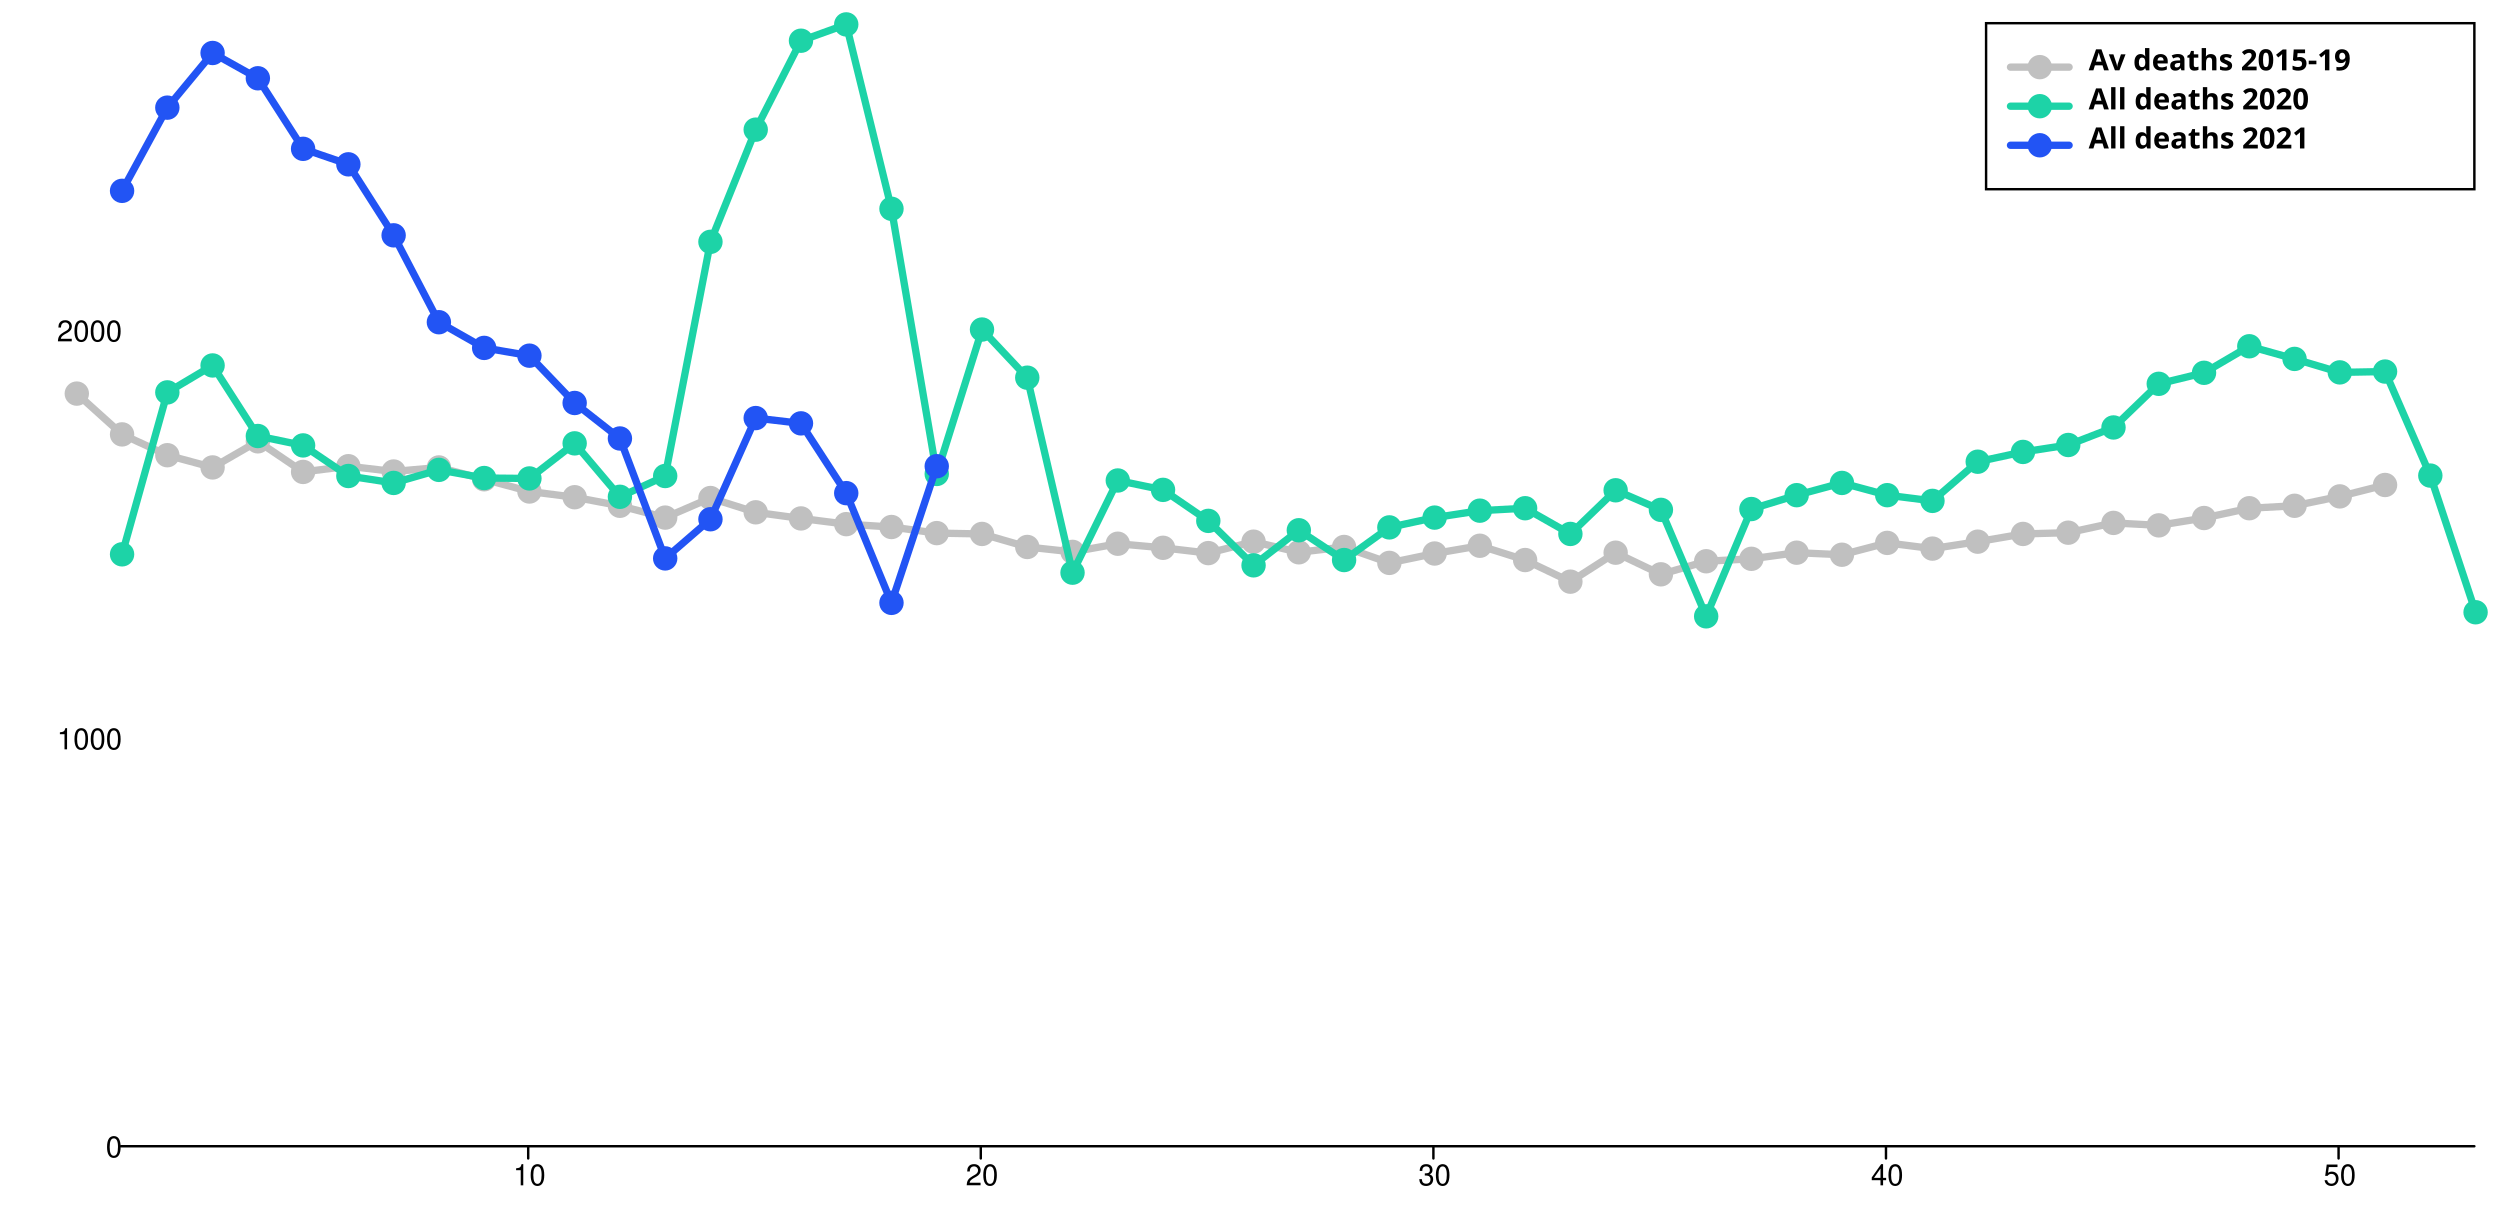
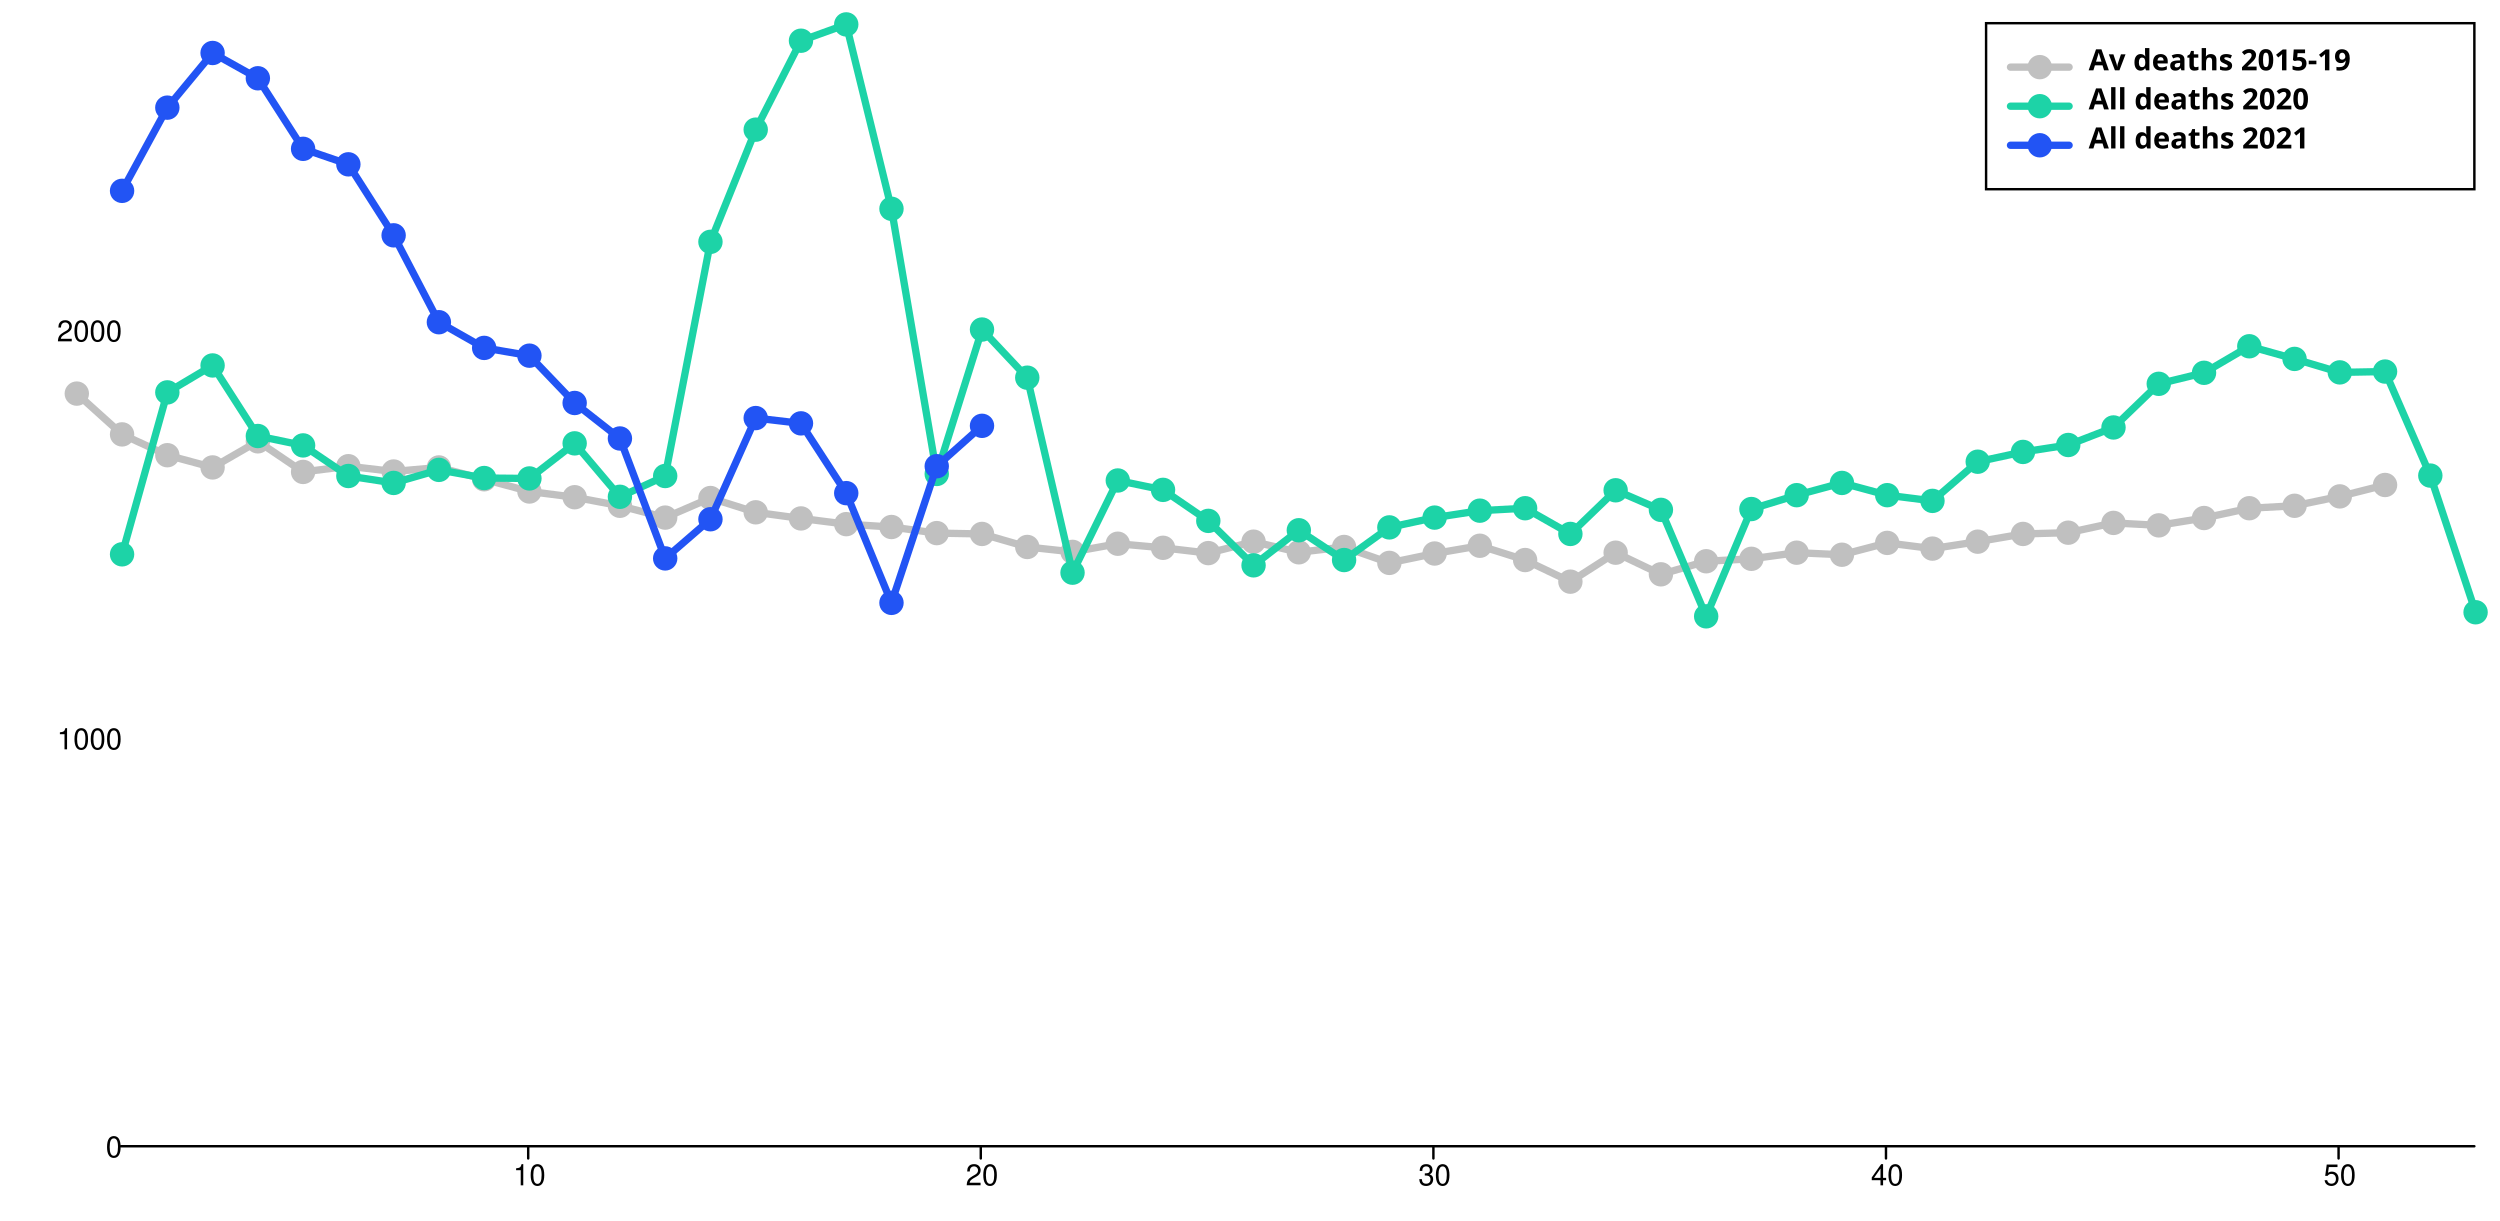
<svg xmlns="http://www.w3.org/2000/svg" width="1024" height="500" viewBox="0 0 1024 500" style="overflow:display" preserveAspectRatio="xMinYMin meet" overflow="visible">
  <defs>
    <style>
	.data-series path.line { fill-opacity: 0; stroke: black; }
	.data-series:hover path.line, .data-series.on path.line { cursor:pointer; }
	.data-series path.line.dotted { stroke-dasharray: 12 20 }
	#baseline:hover path.line, #baseline.on path.line { stroke-width: 5; }
	.data-series-0:hover circle, .data-series-0.on circle { display: inline; cursor:pointer; }
	#all-deaths-2020-under65:hover path.line, #all-deaths-2020-under65.on path.line { stroke-width: 5; }
	.data-series-1:hover circle, .data-series-1.on circle { display: inline; cursor:pointer; }
	#all-deaths-2021-under65:hover path.line, #all-deaths-2021-under65.on path.line { stroke-width: 5; }
	.data-series-2:hover circle, .data-series-2.on circle { display: inline; cursor:pointer; }
	.key rect { fill:transparent;stroke-width:1;stroke:black; }
	.key text { text-anchor:start;dominant-baseline:hanging;font-weight:bold;fill:black;stroke-width:0;font-family:sans-serif; }
	.graph-grid { font-family: "Helvetica Neue",Helvetica,Arial,"Lucida Grande",sans-serif; }
	.graph-grid line { stroke: black; stroke-width: 1; stroke-linecap: round; }
	.graph-grid.graph-grid-x text { text-anchor: middle; dominant-baseline: hanging; transform: translateY(10px); }
	.graph-grid.graph-grid-y text { text-anchor: end; dominant-baseline: middle; transform: translateX(-10px); }
	</style>
  </defs>
  <g class="graph-grid graph-grid-y">
    <line x1="49.50" y1="469.50" x2="1013.50" y2="469.50" data-left="50" />
    <text x="60" y="470" text-anchor="end">0</text>
    <text x="60" y="302.91" text-anchor="end">1000</text>
    <text x="60" y="135.819" text-anchor="end">2000</text>
    <text style="text-anchor:middle;dominant-baseline:hanging;font-weight:bold;transform: translateY(240px) rotate(-90deg);" />
  </g>
  <g class="graph-grid graph-grid-x">
    <line class="tick" x1="216.35" y1="469.50" x2="216.35" y2="474.50" />
    <text x="216.846" y="470" text-anchor="middle">10</text>
    <line class="tick" x1="401.73" y1="469.50" x2="401.73" y2="474.50" />
    <text x="402.231" y="470" text-anchor="middle">20</text>
    <line class="tick" x1="587.12" y1="469.50" x2="587.12" y2="474.50" />
    <text x="587.615" y="470" text-anchor="middle">30</text>
    <line class="tick" x1="772.50" y1="469.50" x2="772.50" y2="474.50" />
    <text x="773" y="470" text-anchor="middle">40</text>
    <line class="tick" x1="957.88" y1="469.50" x2="957.88" y2="474.50" />
    <text x="958.385" y="470" text-anchor="middle">50</text>
    <text style="text-anchor:middle;dominant-baseline:hanging;font-weight:bold;transform: translateY(240px) rotate(-90deg);" />
  </g>
  <g id="baseline" class="data-series data-series-0">
    <path d="M 31.46,161.22L 50.00,177.93L 68.54,186.45L 87.08,191.46L 105.62,180.77L 124.15,193.30L 142.69,190.96L 161.23,193.13L 179.77,191.46L 198.31,196.31L 216.85,201.32L 235.38,203.66L 253.92,207.17L 272.46,212.01L 291.00,203.99L 309.54,209.84L 328.08,212.35L 346.62,214.69L 365.15,215.86L 383.69,218.36L 402.23,218.70L 420.77,224.04L 439.31,226.05L 457.85,222.71L 476.38,224.38L 494.92,226.55L 513.46,221.87L 532.00,226.22L 550.54,224.04L 569.08,230.56L 587.62,226.72L 606.15,223.54L 624.69,229.39L 643.23,238.25L 661.77,226.38L 680.31,235.24L 698.85,229.89L 717.38,228.89L 735.92,226.38L 754.46,227.22L 773.00,222.37L 791.54,224.71L 810.08,221.87L 828.62,218.70L 847.15,218.19L 865.69,214.18L 884.23,215.19L 902.77,212.18L 921.31,208.17L 939.85,207.17L 958.38,203.32L 976.92,198.65" class="line" style="stroke:silver" stroke-width="3" stroke-linecap="round" />
    <circle cx="31.46" cy="161.22" data-y="1848.00" data-x="0" r="5" fill="silver" />
    <circle cx="50.00" cy="177.93" data-y="1748.00" data-x="1" r="5" fill="silver" />
    <circle cx="68.54" cy="186.45" data-y="1697.00" data-x="2" r="5" fill="silver" />
    <circle cx="87.08" cy="191.46" data-y="1667.00" data-x="3" r="5" fill="silver" />
    <circle cx="105.62" cy="180.77" data-y="1731.00" data-x="4" r="5" fill="silver" />
    <circle cx="124.15" cy="193.30" data-y="1656.00" data-x="5" r="5" fill="silver" />
    <circle cx="142.69" cy="190.96" data-y="1670.00" data-x="6" r="5" fill="silver" />
    <circle cx="161.23" cy="193.13" data-y="1657.00" data-x="7" r="5" fill="silver" />
    <circle cx="179.77" cy="191.46" data-y="1667.00" data-x="8" r="5" fill="silver" />
    <circle cx="198.31" cy="196.31" data-y="1638.00" data-x="9" r="5" fill="silver" />
    <circle cx="216.85" cy="201.32" data-y="1608.00" data-x="10" r="5" fill="silver" />
    <circle cx="235.38" cy="203.66" data-y="1594.00" data-x="11" r="5" fill="silver" />
    <circle cx="253.92" cy="207.17" data-y="1573.00" data-x="12" r="5" fill="silver" />
    <circle cx="272.46" cy="212.01" data-y="1544.00" data-x="13" r="5" fill="silver" />
    <circle cx="291.00" cy="203.99" data-y="1592.00" data-x="14" r="5" fill="silver" />
    <circle cx="309.54" cy="209.84" data-y="1557.00" data-x="15" r="5" fill="silver" />
    <circle cx="328.08" cy="212.35" data-y="1542.00" data-x="16" r="5" fill="silver" />
    <circle cx="346.62" cy="214.69" data-y="1528.00" data-x="17" r="5" fill="silver" />
    <circle cx="365.15" cy="215.86" data-y="1521.00" data-x="18" r="5" fill="silver" />
    <circle cx="383.69" cy="218.36" data-y="1506.00" data-x="19" r="5" fill="silver" />
    <circle cx="402.23" cy="218.70" data-y="1504.00" data-x="20" r="5" fill="silver" />
    <circle cx="420.77" cy="224.04" data-y="1472.00" data-x="21" r="5" fill="silver" />
    <circle cx="439.31" cy="226.05" data-y="1460.00" data-x="22" r="5" fill="silver" />
    <circle cx="457.85" cy="222.71" data-y="1480.00" data-x="23" r="5" fill="silver" />
    <circle cx="476.38" cy="224.38" data-y="1470.00" data-x="24" r="5" fill="silver" />
    <circle cx="494.92" cy="226.55" data-y="1457.00" data-x="25" r="5" fill="silver" />
    <circle cx="513.46" cy="221.87" data-y="1485.00" data-x="26" r="5" fill="silver" />
    <circle cx="532.00" cy="226.22" data-y="1459.00" data-x="27" r="5" fill="silver" />
    <circle cx="550.54" cy="224.04" data-y="1472.00" data-x="28" r="5" fill="silver" />
    <circle cx="569.08" cy="230.56" data-y="1433.00" data-x="29" r="5" fill="silver" />
    <circle cx="587.62" cy="226.72" data-y="1456.00" data-x="30" r="5" fill="silver" />
    <circle cx="606.15" cy="223.54" data-y="1475.00" data-x="31" r="5" fill="silver" />
    <circle cx="624.69" cy="229.39" data-y="1440.00" data-x="32" r="5" fill="silver" />
    <circle cx="643.23" cy="238.25" data-y="1387.00" data-x="33" r="5" fill="silver" />
    <circle cx="661.77" cy="226.38" data-y="1458.00" data-x="34" r="5" fill="silver" />
    <circle cx="680.31" cy="235.24" data-y="1405.00" data-x="35" r="5" fill="silver" />
    <circle cx="698.85" cy="229.89" data-y="1437.00" data-x="36" r="5" fill="silver" />
    <circle cx="717.38" cy="228.89" data-y="1443.00" data-x="37" r="5" fill="silver" />
    <circle cx="735.92" cy="226.38" data-y="1458.00" data-x="38" r="5" fill="silver" />
    <circle cx="754.46" cy="227.22" data-y="1453.00" data-x="39" r="5" fill="silver" />
    <circle cx="773.00" cy="222.37" data-y="1482.00" data-x="40" r="5" fill="silver" />
    <circle cx="791.54" cy="224.71" data-y="1468.00" data-x="41" r="5" fill="silver" />
    <circle cx="810.08" cy="221.87" data-y="1485.00" data-x="42" r="5" fill="silver" />
    <circle cx="828.62" cy="218.70" data-y="1504.00" data-x="43" r="5" fill="silver" />
    <circle cx="847.15" cy="218.19" data-y="1507.00" data-x="44" r="5" fill="silver" />
    <circle cx="865.69" cy="214.18" data-y="1531.00" data-x="45" r="5" fill="silver" />
    <circle cx="884.23" cy="215.19" data-y="1525.00" data-x="46" r="5" fill="silver" />
    <circle cx="902.77" cy="212.18" data-y="1543.00" data-x="47" r="5" fill="silver" />
    <circle cx="921.31" cy="208.17" data-y="1567.00" data-x="48" r="5" fill="silver" />
    <circle cx="939.85" cy="207.17" data-y="1573.00" data-x="49" r="5" fill="silver" />
    <circle cx="958.38" cy="203.32" data-y="1596.00" data-x="50" r="5" fill="silver" />
    <circle cx="976.92" cy="198.65" data-y="1624.00" data-x="51" r="5" fill="silver" />
  </g>
  <g id="all-deaths-2020-under65" class="data-series data-series-1">
    <path d="M 50.00,227.05L 68.54,160.72L 87.08,149.69L 105.62,178.59L 124.15,182.44L 142.69,194.97L 161.23,197.81L 179.77,192.46L 198.31,195.80L 216.85,195.97L 235.38,181.60L 253.92,203.49L 272.46,194.97L 291.00,99.06L 309.54,53.11L 328.08,16.68L 346.62,10.00L 365.15,85.52L 383.69,194.13L 402.23,134.98L 420.77,154.70L 439.31,234.57L 457.85,196.81L 476.38,200.65L 494.92,213.35L 513.46,231.56L 532.00,217.19L 550.54,229.39L 569.08,216.02L 587.62,212.01L 606.15,209.17L 624.69,208.17L 643.23,218.70L 661.77,200.82L 680.31,208.84L 698.85,252.45L 717.38,208.50L 735.92,202.82L 754.46,197.81L 773.00,202.82L 791.54,205.16L 810.08,189.12L 828.62,185.11L 847.15,182.27L 865.69,175.09L 884.23,157.21L 902.77,152.70L 921.31,141.83L 939.85,147.01L 958.38,152.53L 976.92,152.19L 995.46,194.80L 1014.00,250.78" class="line" style="stroke:#1DD3A7" stroke-width="3" stroke-linecap="round" />
    <circle cx="50.00" cy="227.05" data-y="1454.00" data-x="1" r="5" fill="#1DD3A7" />
    <circle cx="68.54" cy="160.72" data-y="1851.00" data-x="2" r="5" fill="#1DD3A7" />
    <circle cx="87.08" cy="149.69" data-y="1917.00" data-x="3" r="5" fill="#1DD3A7" />
    <circle cx="105.62" cy="178.59" data-y="1744.00" data-x="4" r="5" fill="#1DD3A7" />
    <circle cx="124.15" cy="182.44" data-y="1721.00" data-x="5" r="5" fill="#1DD3A7" />
    <circle cx="142.69" cy="194.97" data-y="1646.00" data-x="6" r="5" fill="#1DD3A7" />
    <circle cx="161.23" cy="197.81" data-y="1629.00" data-x="7" r="5" fill="#1DD3A7" />
    <circle cx="179.77" cy="192.46" data-y="1661.00" data-x="8" r="5" fill="#1DD3A7" />
    <circle cx="198.31" cy="195.80" data-y="1641.00" data-x="9" r="5" fill="#1DD3A7" />
    <circle cx="216.85" cy="195.97" data-y="1640.00" data-x="10" r="5" fill="#1DD3A7" />
    <circle cx="235.38" cy="181.60" data-y="1726.00" data-x="11" r="5" fill="#1DD3A7" />
    <circle cx="253.92" cy="203.49" data-y="1595.00" data-x="12" r="5" fill="#1DD3A7" />
    <circle cx="272.46" cy="194.97" data-y="1646.00" data-x="13" r="5" fill="#1DD3A7" />
    <circle cx="291.00" cy="99.06" data-y="2220.00" data-x="14" r="5" fill="#1DD3A7" />
    <circle cx="309.54" cy="53.11" data-y="2495.00" data-x="15" r="5" fill="#1DD3A7" />
    <circle cx="328.08" cy="16.68" data-y="2713.00" data-x="16" r="5" fill="#1DD3A7" />
    <circle cx="346.62" cy="10.00" data-y="2753.00" data-x="17" r="5" fill="#1DD3A7" />
    <circle cx="365.15" cy="85.52" data-y="2301.00" data-x="18" r="5" fill="#1DD3A7" />
    <circle cx="383.69" cy="194.13" data-y="1651.00" data-x="19" r="5" fill="#1DD3A7" />
    <circle cx="402.23" cy="134.98" data-y="2005.00" data-x="20" r="5" fill="#1DD3A7" />
    <circle cx="420.77" cy="154.70" data-y="1887.00" data-x="21" r="5" fill="#1DD3A7" />
    <circle cx="439.31" cy="234.57" data-y="1409.00" data-x="22" r="5" fill="#1DD3A7" />
    <circle cx="457.85" cy="196.81" data-y="1635.00" data-x="23" r="5" fill="#1DD3A7" />
    <circle cx="476.38" cy="200.65" data-y="1612.00" data-x="24" r="5" fill="#1DD3A7" />
    <circle cx="494.92" cy="213.35" data-y="1536.00" data-x="25" r="5" fill="#1DD3A7" />
    <circle cx="513.46" cy="231.56" data-y="1427.00" data-x="26" r="5" fill="#1DD3A7" />
    <circle cx="532.00" cy="217.19" data-y="1513.00" data-x="27" r="5" fill="#1DD3A7" />
    <circle cx="550.54" cy="229.39" data-y="1440.00" data-x="28" r="5" fill="#1DD3A7" />
    <circle cx="569.08" cy="216.02" data-y="1520.00" data-x="29" r="5" fill="#1DD3A7" />
    <circle cx="587.62" cy="212.01" data-y="1544.00" data-x="30" r="5" fill="#1DD3A7" />
    <circle cx="606.15" cy="209.17" data-y="1561.00" data-x="31" r="5" fill="#1DD3A7" />
    <circle cx="624.69" cy="208.17" data-y="1567.00" data-x="32" r="5" fill="#1DD3A7" />
    <circle cx="643.23" cy="218.70" data-y="1504.00" data-x="33" r="5" fill="#1DD3A7" />
    <circle cx="661.77" cy="200.82" data-y="1611.00" data-x="34" r="5" fill="#1DD3A7" />
    <circle cx="680.31" cy="208.84" data-y="1563.00" data-x="35" r="5" fill="#1DD3A7" />
    <circle cx="698.85" cy="252.45" data-y="1302.00" data-x="36" r="5" fill="#1DD3A7" />
    <circle cx="717.38" cy="208.50" data-y="1565.00" data-x="37" r="5" fill="#1DD3A7" />
    <circle cx="735.92" cy="202.82" data-y="1599.00" data-x="38" r="5" fill="#1DD3A7" />
    <circle cx="754.46" cy="197.81" data-y="1629.00" data-x="39" r="5" fill="#1DD3A7" />
    <circle cx="773.00" cy="202.82" data-y="1599.00" data-x="40" r="5" fill="#1DD3A7" />
    <circle cx="791.54" cy="205.16" data-y="1585.00" data-x="41" r="5" fill="#1DD3A7" />
    <circle cx="810.08" cy="189.12" data-y="1681.00" data-x="42" r="5" fill="#1DD3A7" />
    <circle cx="828.62" cy="185.11" data-y="1705.00" data-x="43" r="5" fill="#1DD3A7" />
    <circle cx="847.15" cy="182.27" data-y="1722.00" data-x="44" r="5" fill="#1DD3A7" />
    <circle cx="865.69" cy="175.09" data-y="1765.00" data-x="45" r="5" fill="#1DD3A7" />
    <circle cx="884.23" cy="157.21" data-y="1872.00" data-x="46" r="5" fill="#1DD3A7" />
    <circle cx="902.77" cy="152.70" data-y="1899.00" data-x="47" r="5" fill="#1DD3A7" />
    <circle cx="921.31" cy="141.83" data-y="1964.00" data-x="48" r="5" fill="#1DD3A7" />
    <circle cx="939.85" cy="147.01" data-y="1933.00" data-x="49" r="5" fill="#1DD3A7" />
    <circle cx="958.38" cy="152.53" data-y="1900.00" data-x="50" r="5" fill="#1DD3A7" />
    <circle cx="976.92" cy="152.19" data-y="1902.00" data-x="51" r="5" fill="#1DD3A7" />
    <circle cx="995.46" cy="194.80" data-y="1647.00" data-x="52" r="5" fill="#1DD3A7" />
    <circle cx="1014.00" cy="250.78" data-y="1312.00" data-x="53" r="5" fill="#1DD3A7" />
  </g>
  <g id="all-deaths-2021-under65" class="data-series data-series-2">
-     <path d="M 50.00,78.17L 68.54,44.09L 87.08,21.70L 105.62,32.06L 124.15,60.96L 142.69,67.31L 161.23,96.39L 179.77,131.98L 198.31,142.50L 216.85,145.68L 235.38,165.06L 253.92,179.60L 272.46,228.72L 291.00,212.68L 309.54,171.24L 328.08,173.41L 346.62,201.99L 365.15,246.93L 383.69,190.96" class="line" style="stroke:#2254F4" stroke-width="3" stroke-linecap="round" />
+     <path d="M 50.00,78.17L 68.54,44.09L 87.08,21.70L 105.62,32.06L 124.15,60.96L 142.69,67.31L 161.23,96.39L 179.77,131.98L 198.31,142.50L 216.85,145.68L 235.38,165.06L 253.92,179.60L 272.46,228.72L 291.00,212.68L 309.54,171.24L 328.08,173.41L 346.62,201.99L 365.15,246.93L 383.69,190.96L 402.23,174.42" class="line" style="stroke:#2254F4" stroke-width="3" stroke-linecap="round" />
    <circle cx="50.00" cy="78.17" data-y="2345.00" data-x="1" r="5" fill="#2254F4" />
    <circle cx="68.54" cy="44.09" data-y="2549.00" data-x="2" r="5" fill="#2254F4" />
    <circle cx="87.08" cy="21.70" data-y="2683.00" data-x="3" r="5" fill="#2254F4" />
    <circle cx="105.62" cy="32.06" data-y="2621.00" data-x="4" r="5" fill="#2254F4" />
    <circle cx="124.15" cy="60.96" data-y="2448.00" data-x="5" r="5" fill="#2254F4" />
    <circle cx="142.69" cy="67.31" data-y="2410.00" data-x="6" r="5" fill="#2254F4" />
    <circle cx="161.23" cy="96.39" data-y="2236.00" data-x="7" r="5" fill="#2254F4" />
    <circle cx="179.77" cy="131.98" data-y="2023.00" data-x="8" r="5" fill="#2254F4" />
    <circle cx="198.31" cy="142.50" data-y="1960.00" data-x="9" r="5" fill="#2254F4" />
    <circle cx="216.85" cy="145.68" data-y="1941.00" data-x="10" r="5" fill="#2254F4" />
    <circle cx="235.38" cy="165.06" data-y="1825.00" data-x="11" r="5" fill="#2254F4" />
    <circle cx="253.92" cy="179.60" data-y="1738.00" data-x="12" r="5" fill="#2254F4" />
    <circle cx="272.46" cy="228.72" data-y="1444.00" data-x="13" r="5" fill="#2254F4" />
    <circle cx="291.00" cy="212.68" data-y="1540.00" data-x="14" r="5" fill="#2254F4" />
    <circle cx="309.54" cy="171.24" data-y="1788.00" data-x="15" r="5" fill="#2254F4" />
    <circle cx="328.08" cy="173.41" data-y="1775.00" data-x="16" r="5" fill="#2254F4" />
    <circle cx="346.62" cy="201.99" data-y="1604.00" data-x="17" r="5" fill="#2254F4" />
    <circle cx="365.15" cy="246.93" data-y="1335.00" data-x="18" r="5" fill="#2254F4" />
    <circle cx="383.69" cy="190.96" data-y="1670.00" data-x="19" r="5" fill="#2254F4" />
+     <circle cx="402.23" cy="174.42" data-y="1769.00" data-x="20" r="5" fill="#2254F4" />
  </g>
  <g class="key">
    <rect x="813.5" y="9.5" width="200" height="68" />
    <g id="baseline-key">&gt;	<text x="823.5" y="19.5">
        <tspan dx="32" dy="0">Av deaths 2015-19</tspan>
      </text>
      <path d="M823.50,27.50 l 24 0" class="line" style="stroke:silver" stroke-width="3" stroke-linecap="round" />
      <circle cx="835.50" cy="27.50" r="5" fill="silver" />
    </g>
    <g id="all-deaths-2020-under65-key">&gt;	<text x="823.5" y="35.5">
        <tspan dx="32" dy="0">All deaths 2020</tspan>
      </text>
      <path d="M823.50,43.50 l 24 0" class="line" style="stroke:#1DD3A7" stroke-width="3" stroke-linecap="round" />
      <circle cx="835.50" cy="43.50" r="5" fill="#1DD3A7" />
    </g>
    <g id="all-deaths-2021-under65-key">&gt;	<text x="823.5" y="51.5">
        <tspan dx="32" dy="0">All deaths 2021</tspan>
      </text>
      <path d="M823.50,59.50 l 24 0" class="line" style="stroke:#2254F4" stroke-width="3" stroke-linecap="round" />
      <circle cx="835.50" cy="59.50" r="5" fill="#2254F4" />
    </g>
  </g>
</svg>
